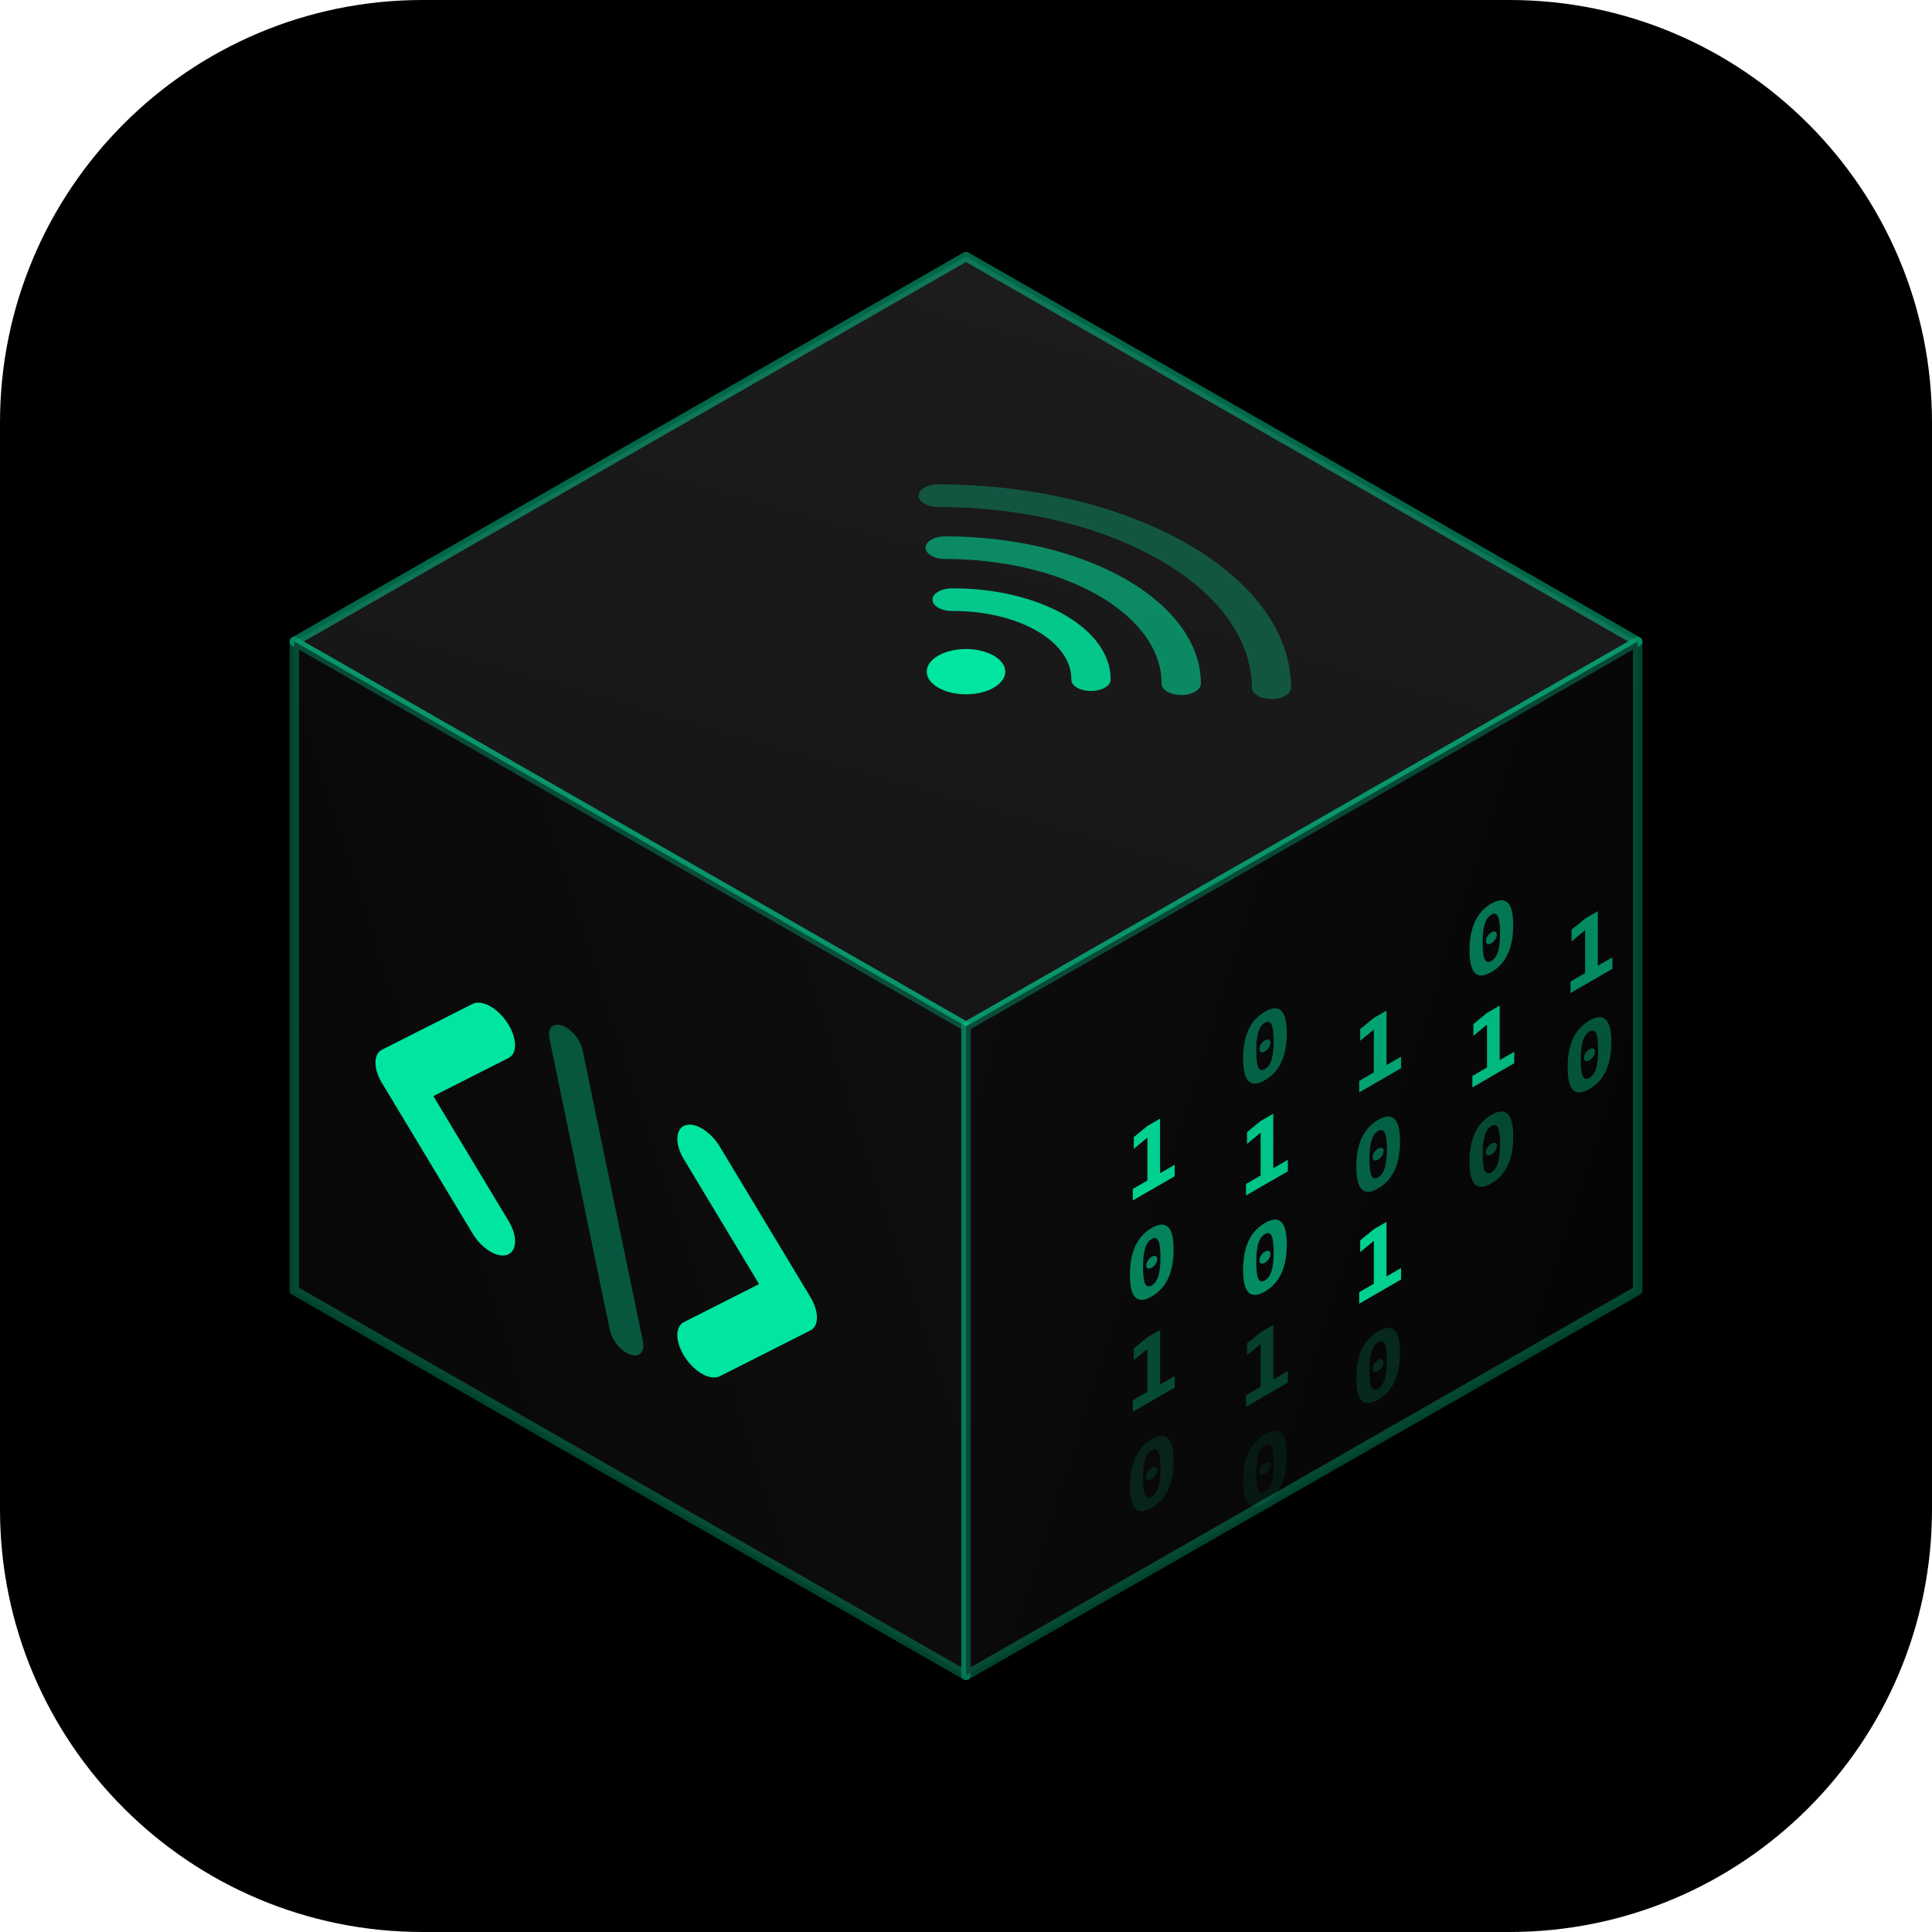
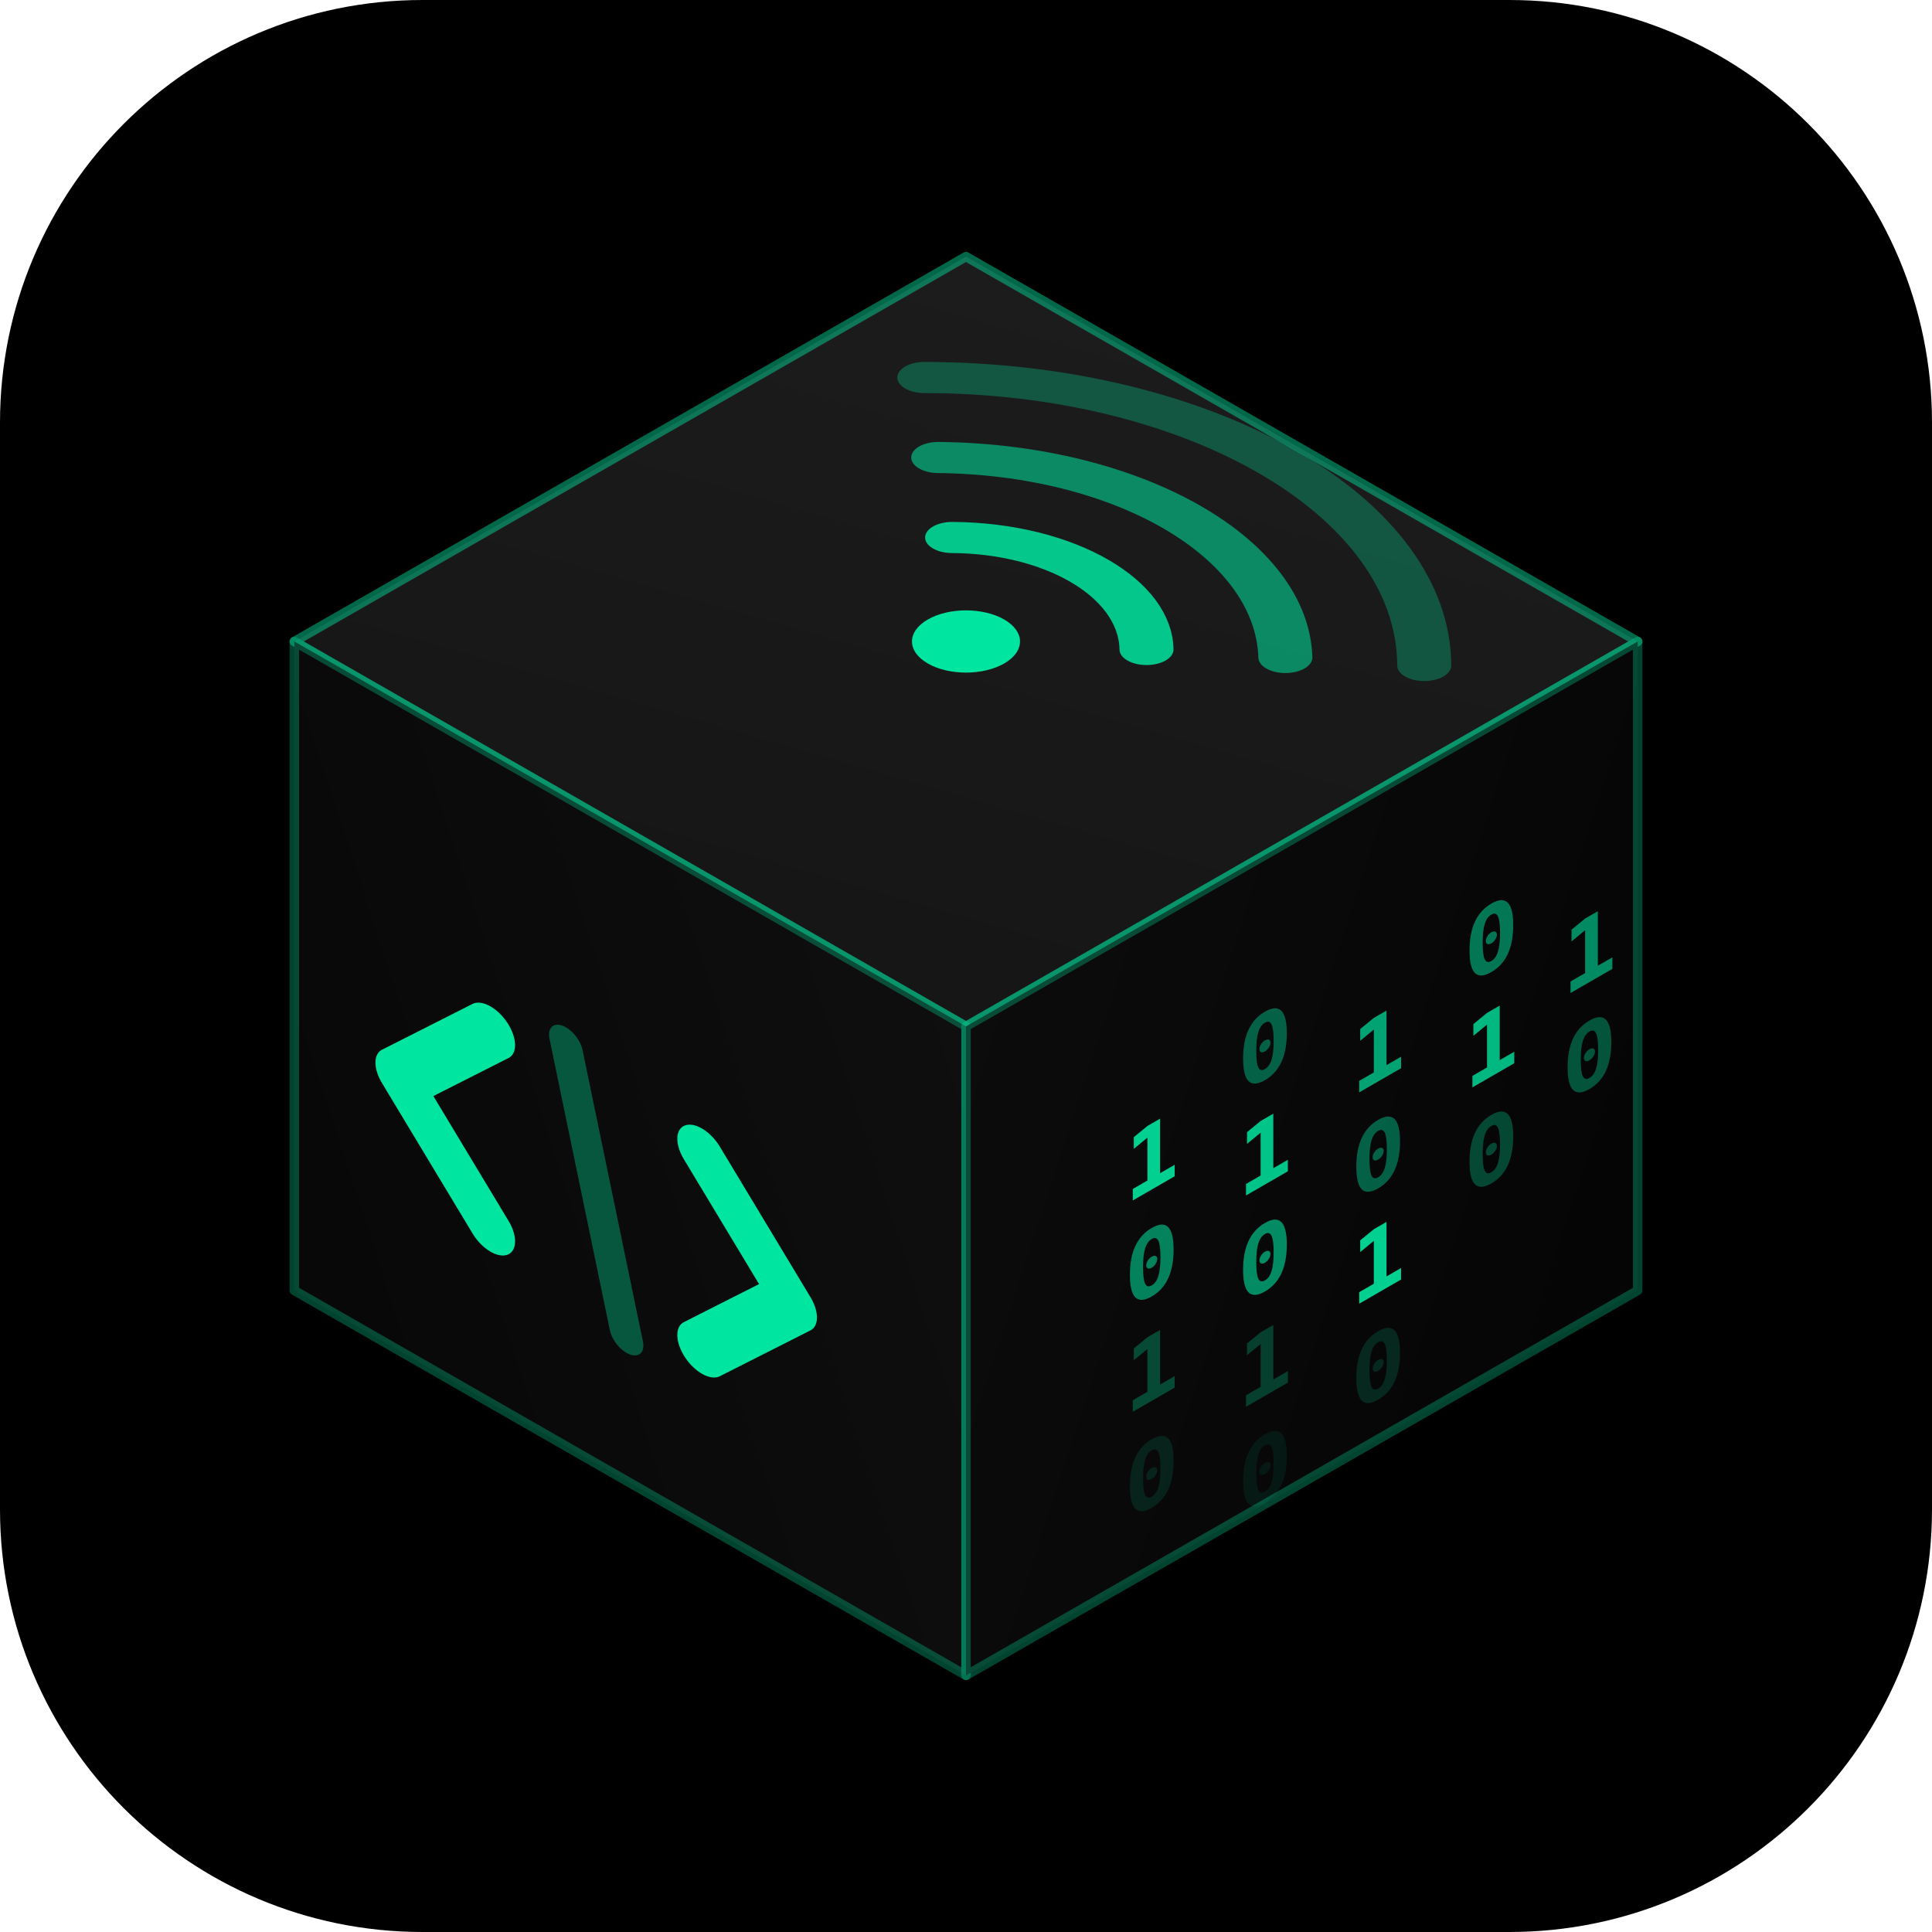
<svg xmlns="http://www.w3.org/2000/svg" viewBox="0 0 512 512">
  <defs>
    <linearGradient id="cubeTop" x1="0" y1="1" x2="0.5" y2="0">
      <stop offset="0%" stop-color="#141414" />
      <stop offset="100%" stop-color="#1c1c1c" />
    </linearGradient>
    <linearGradient id="cubeLeft" x1="1" y1="0" x2="0" y2="0.5">
      <stop offset="0%" stop-color="#101010" />
      <stop offset="100%" stop-color="#080808" />
    </linearGradient>
    <linearGradient id="cubeRight" x1="0" y1="0" x2="1" y2="0.5">
      <stop offset="0%" stop-color="#0d0d0d" />
      <stop offset="100%" stop-color="#050505" />
    </linearGradient>
    <linearGradient id="jackDepth" x1="0" y1="0" x2="0" y2="1">
      <stop offset="0%" stop-color="#00e5a0" stop-opacity="0.12" />
      <stop offset="100%" stop-color="#000" stop-opacity="0" />
    </linearGradient>
  </defs>
  <rect width="512" height="512" rx="112" fill="#000" />
  <path d="M256,68 L434,170 L256,272 L78,170 Z" fill="url(#cubeTop)" stroke="#00e5a0" stroke-width="2.5" stroke-linejoin="round" stroke-opacity="0.45" />
  <path d="M78,170 L256,272 L256,444 L78,342 Z" fill="url(#cubeLeft)" stroke="#00e5a0" stroke-width="2.5" stroke-linejoin="round" stroke-opacity="0.3" />
  <path d="M434,170 L256,272 L256,444 L434,342 Z" fill="url(#cubeRight)" stroke="#00e5a0" stroke-width="2.5" stroke-linejoin="round" stroke-opacity="0.3" />
-   <g transform="matrix(0.92, 0.53, -0.92, 0.53, 256, 178)">
-     <path d="M-48,-40 A68,68 0 0,1 48,-40" fill="none" stroke="#00e5a0" stroke-width="8" stroke-linecap="round" opacity="0.3" />
-     <path d="M-34,-28 A48,48 0 0,1 34,-28" fill="none" stroke="#00e5a0" stroke-width="8" stroke-linecap="round" opacity="0.55" />
-     <path d="M-20,-16 A28,28 0 0,1 20,-16" fill="none" stroke="#00e5a0" stroke-width="8" stroke-linecap="round" opacity="0.85" />
-     <circle cx="0" cy="0" r="8" fill="#00e5a0" />
+   <g transform="matrix(0.92, 0.53, -0.92, 0.53, 256, 170)">
+     <path d="M-72,-60 A102,102 0 0,1 72,-60" fill="none" stroke="#00e5a0" stroke-width="11" stroke-linecap="round" opacity="0.3" />
+     <path d="M-50,-42 A72,72 0 0,1 50,-42" fill="none" stroke="#00e5a0" stroke-width="11" stroke-linecap="round" opacity="0.55" />
+     <path d="M-28,-24 A40,40 0 0,1 28,-24" fill="none" stroke="#00e5a0" stroke-width="11" stroke-linecap="round" opacity="0.85" />
+     <circle cx="0" cy="0" r="11" fill="#00e5a0" />
  </g>
  <g transform="translate(166, 330) skewY(30)">
    <path d="M-36,-36 L-60,-10 L-36,16" fill="none" stroke="#00e5a0" stroke-width="13" stroke-linecap="round" stroke-linejoin="round" />
    <line x1="-16" y1="-44" x2="0" y2="24" stroke="#00e5a0" stroke-width="9" stroke-linecap="round" opacity="0.35" />
    <path d="M20,-36 L44,-10 L20,16" fill="none" stroke="#00e5a0" stroke-width="13" stroke-linecap="round" stroke-linejoin="round" />
  </g>
  <g transform="translate(342, 350) skewY(-30)" font-family="monospace" font-weight="700" font-size="24" fill="#00e5a0">
    <text x="-44" y="-56" opacity="0.9">1</text>
    <text x="-44" y="-28" opacity="0.55">0</text>
    <text x="-44" y="0" opacity="0.3">1</text>
    <text x="-44" y="28" opacity="0.12">0</text>
    <text x="-14" y="-68" opacity="0.4">0</text>
    <text x="-14" y="-40" opacity="0.85">1</text>
    <text x="-14" y="-12" opacity="0.6">0</text>
    <text x="-14" y="16" opacity="0.25">1</text>
    <text x="-14" y="44" opacity="0.08">0</text>
    <text x="16" y="-50" opacity="0.7">1</text>
    <text x="16" y="-22" opacity="0.4">0</text>
    <text x="16" y="6" opacity="0.9">1</text>
    <text x="16" y="34" opacity="0.15">0</text>
    <text x="46" y="-62" opacity="0.5">0</text>
    <text x="46" y="-34" opacity="0.8">1</text>
    <text x="46" y="-6" opacity="0.3">0</text>
    <text x="72" y="-44" opacity="0.6">1</text>
    <text x="72" y="-16" opacity="0.35">0</text>
  </g>
</svg>
